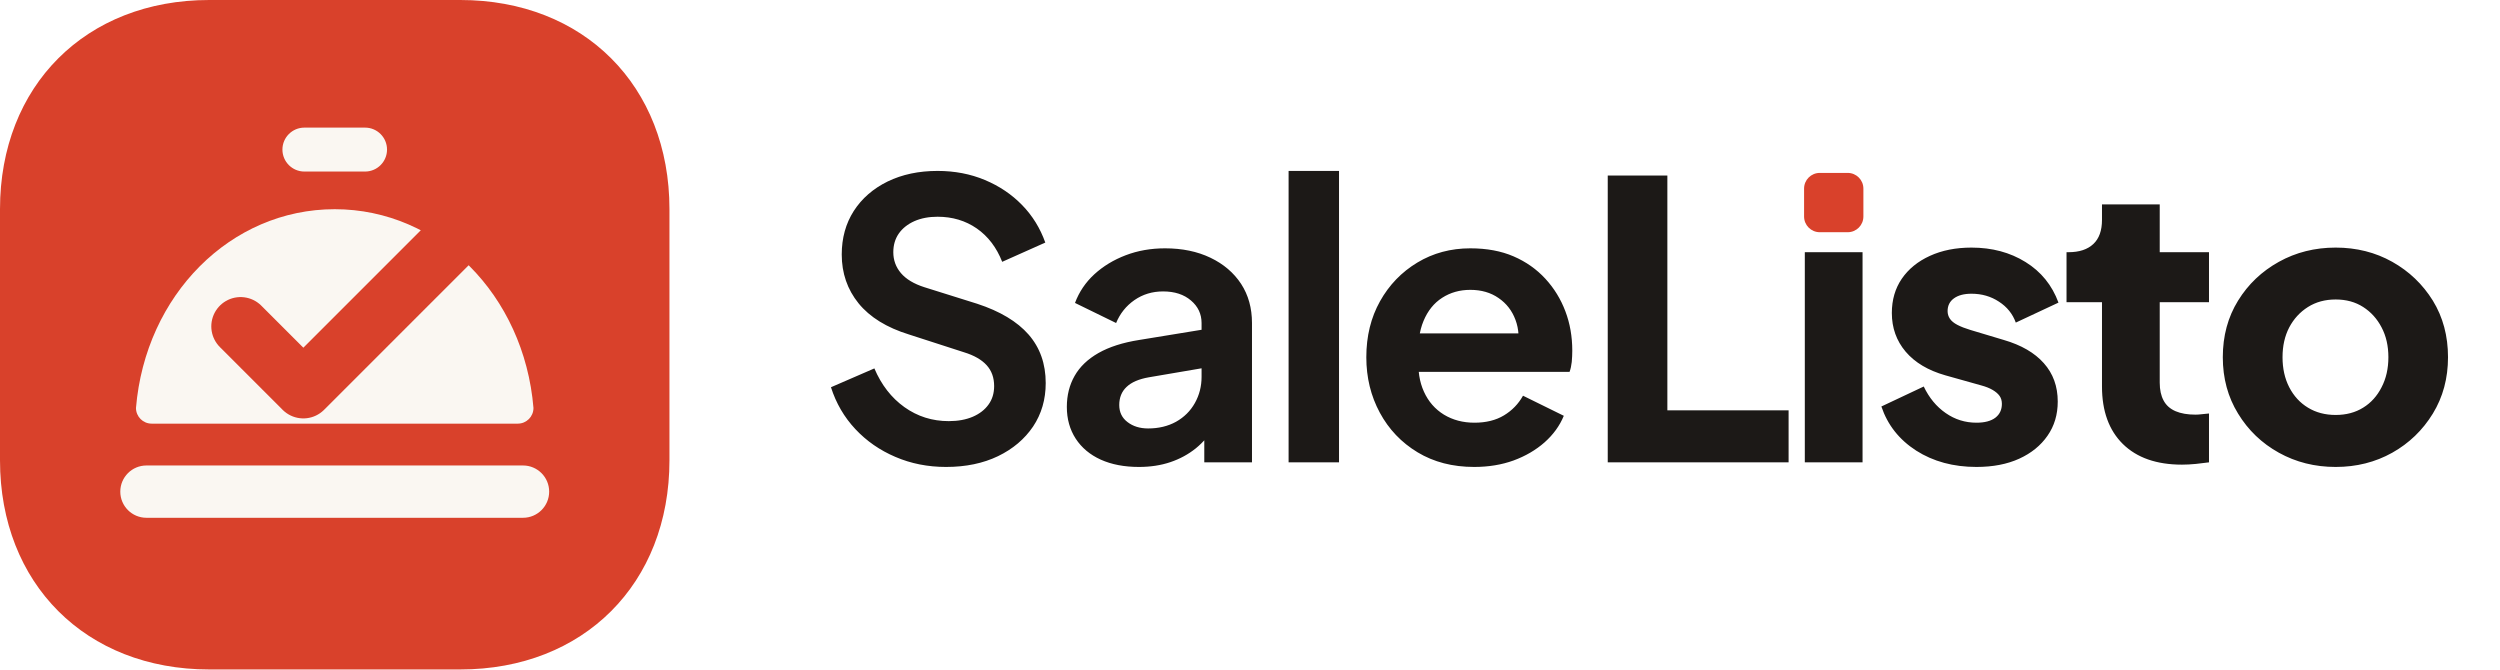
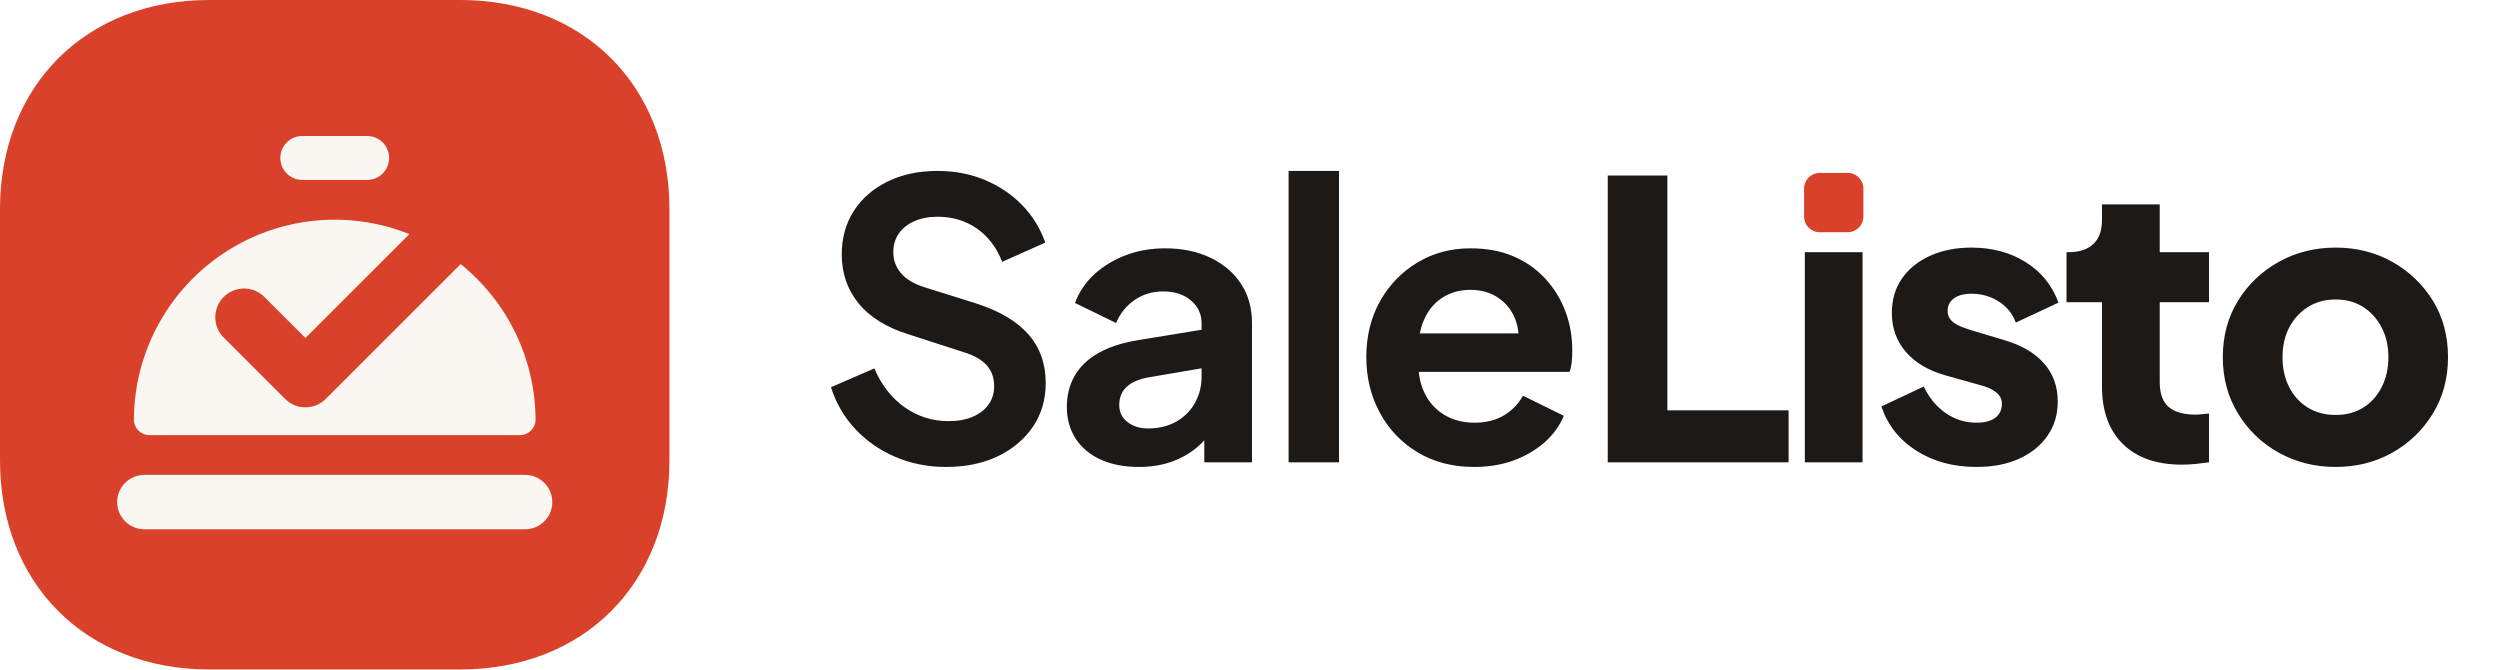
<svg xmlns="http://www.w3.org/2000/svg" viewBox="0 0 239 64" fill="none">
  <path d="M20 0H44C55.8 0 64 8.2 64 20V44C64 55.8 55.8 64 44 64H20C8.2 64 0 55.8 0 44V20C0 8.2 8.2 0 20 0Z" fill="#D9412B" />
-   <rect x="27" y="12.2" width="10" height="4.2" rx="2.1" fill="#FAF7F2" />
-   <path d="M14.5 40.5H49.5C50.33 40.5 51 39.83 51 39C50.1 28.2 41.95 20 32 20C22.05 20 13.9 28.2 13 39C13 39.83 13.67 40.5 14.5 40.5Z" fill="#FAF7F2" />
-   <rect x="11.5" y="44.5" width="41" height="5" rx="2.5" fill="#FAF7F2" />
-   <path d="M23 31.2L29 37.2L46.5 19.7" stroke="#D9412B" stroke-width="5.6" stroke-linecap="round" stroke-linejoin="round" />
+   <path d="M28.9 13H35.1A2.1 2.1 0 0 1 35.1 17.2H28.9A2.1 2.1 0 0 1 28.9 13Z" fill="#FAF7F2" />
+   <path d="M49.7 41.6H14.3A1.5 1.5 0 0 1 12.8 40.09A19.2 19.2 0 0 1 39.14 22.38L29.2 32.31L25.14 28.26A2.75 2.75 0 0 0 21.26 32.14L27.26 38.14A2.75 2.75 0 0 0 31.14 38.14L44.04 25.25A19.2 19.2 0 0 1 51.2 40.09A1.5 1.5 0 0 1 49.7 41.6Z" fill="#FAF7F2" />
+   <path d="M13.8 45.4H50.2A2.6 2.6 0 0 1 50.2 50.6H13.8A2.6 2.6 0 0 1 13.8 45.4Z" fill="#FAF7F2" />
  <path class="wordmark-ink" d="M90.44 44.64Q87.83 44.64 85.6 43.68Q83.37 42.73 81.77 41.02Q80.17 39.31 79.44 37.02L83.59 35.22Q84.59 37.58 86.46 38.92Q88.34 40.26 90.7 40.26Q92.02 40.26 93 39.84Q93.97 39.42 94.5 38.68Q95.04 37.94 95.04 36.91Q95.04 35.7 94.32 34.91Q93.6 34.12 92.17 33.68L86.91 31.98Q83.7 30.99 82.08 29Q80.47 27.01 80.47 24.33Q80.47 21.97 81.62 20.17Q82.78 18.37 84.86 17.35Q86.94 16.34 89.63 16.34Q92.09 16.34 94.16 17.21Q96.22 18.07 97.71 19.6Q99.2 21.13 99.93 23.19L95.81 25.03Q95 22.97 93.38 21.84Q91.76 20.72 89.63 20.72Q88.38 20.72 87.42 21.14Q86.46 21.57 85.93 22.32Q85.4 23.08 85.4 24.11Q85.4 25.25 86.13 26.11Q86.87 26.98 88.38 27.46L93.42 29.04Q96.69 30.11 98.33 31.98Q99.97 33.86 99.97 36.62Q99.97 38.97 98.76 40.78Q97.54 42.58 95.41 43.61Q93.27 44.64 90.44 44.64Z M108.88 44.64Q106.78 44.64 105.23 43.94Q103.69 43.24 102.84 41.94Q101.99 40.63 101.99 38.9Q101.99 37.24 102.73 35.94Q103.47 34.63 105.01 33.75Q106.56 32.87 108.91 32.5L115.46 31.43V35.11L109.83 36.07Q108.4 36.32 107.7 36.99Q107 37.65 107 38.72Q107 39.75 107.79 40.35Q108.58 40.96 109.76 40.96Q111.27 40.96 112.43 40.32Q113.59 39.67 114.23 38.53Q114.87 37.39 114.87 36.03V30.88Q114.87 29.59 113.86 28.73Q112.85 27.86 111.19 27.86Q109.65 27.86 108.45 28.69Q107.26 29.52 106.7 30.88L102.77 28.96Q103.36 27.38 104.62 26.22Q105.89 25.06 107.62 24.4Q109.35 23.74 111.38 23.74Q113.84 23.74 115.72 24.64Q117.6 25.54 118.65 27.14Q119.69 28.74 119.69 30.88V44.2H115.13V40.78L116.16 40.7Q115.39 41.99 114.32 42.86Q113.25 43.72 111.89 44.18Q110.53 44.64 108.88 44.64Z M123.19 44.2V16.34H128.01V44.2Z M140.93 44.64Q137.84 44.64 135.52 43.24Q133.2 41.84 131.91 39.45Q130.62 37.06 130.62 34.15Q130.62 31.14 131.93 28.8Q133.24 26.46 135.5 25.1Q137.76 23.74 140.56 23.74Q142.92 23.74 144.7 24.51Q146.48 25.28 147.74 26.65Q148.99 28.01 149.65 29.76Q150.31 31.5 150.31 33.53Q150.31 34.04 150.26 34.6Q150.2 35.15 150.05 35.55H134.6V31.87H147.33L145.05 33.6Q145.38 31.91 144.88 30.58Q144.39 29.26 143.26 28.49Q142.14 27.71 140.56 27.71Q139.05 27.71 137.87 28.47Q136.7 29.22 136.09 30.68Q135.48 32.13 135.63 34.19Q135.48 36.03 136.13 37.45Q136.77 38.86 138.04 39.64Q139.31 40.41 140.96 40.41Q142.62 40.41 143.78 39.71Q144.94 39.01 145.6 37.83L149.5 39.75Q148.91 41.18 147.66 42.29Q146.41 43.39 144.7 44.02Q142.99 44.64 140.93 44.64Z M153.7 44.2V16.78H159.4V39.23H170.99V44.2Z M172.54 44.2V24.11H178.06V44.2Z M188.95 44.64Q185.64 44.64 183.19 43.08Q180.75 41.51 179.86 38.86L183.91 36.95Q184.68 38.57 186.01 39.49Q187.33 40.41 188.95 40.41Q190.13 40.41 190.76 39.93Q191.38 39.45 191.38 38.61Q191.38 38.16 191.16 37.85Q190.94 37.54 190.5 37.28Q190.06 37.02 189.39 36.84L185.97 35.88Q183.51 35.18 182.18 33.62Q180.86 32.06 180.86 29.92Q180.86 28.04 181.81 26.65Q182.77 25.25 184.5 24.46Q186.23 23.67 188.47 23.67Q191.42 23.67 193.64 25.05Q195.87 26.43 196.79 28.93L192.71 30.84Q192.26 29.59 191.1 28.84Q189.95 28.08 188.47 28.08Q187.41 28.08 186.8 28.52Q186.19 28.96 186.19 29.74Q186.19 30.14 186.41 30.47Q186.63 30.8 187.13 31.06Q187.63 31.32 188.36 31.54L191.56 32.5Q194.07 33.23 195.39 34.72Q196.72 36.21 196.72 38.39Q196.72 40.26 195.74 41.66Q194.77 43.06 193.04 43.85Q191.31 44.64 188.95 44.64Z M208.6 44.42Q204.96 44.42 202.95 42.45Q200.95 40.48 200.95 36.95V28.89H197.56V24.11H197.75Q199.29 24.11 200.12 23.33Q200.95 22.56 200.95 21.02V19.54H206.47V24.11H211.18V28.89H206.47V36.58Q206.47 37.61 206.84 38.29Q207.2 38.97 207.98 39.31Q208.75 39.64 209.89 39.64Q210.15 39.64 210.48 39.6Q210.81 39.56 211.18 39.53V44.2Q210.63 44.27 209.93 44.35Q209.23 44.42 208.6 44.42Z M223.29 44.64Q220.31 44.64 217.86 43.28Q215.41 41.92 213.96 39.54Q212.5 37.17 212.5 34.15Q212.5 31.1 213.96 28.74Q215.41 26.39 217.86 25.03Q220.31 23.67 223.29 23.67Q226.27 23.67 228.7 25.03Q231.12 26.39 232.58 28.74Q234.03 31.1 234.03 34.15Q234.03 37.17 232.58 39.54Q231.12 41.92 228.7 43.28Q226.27 44.64 223.29 44.64ZM223.29 39.67Q224.8 39.67 225.92 38.97Q227.04 38.28 227.68 37.02Q228.33 35.77 228.33 34.15Q228.33 32.53 227.68 31.3Q227.04 30.07 225.92 29.35Q224.8 28.63 223.29 28.63Q221.78 28.63 220.64 29.35Q219.5 30.07 218.85 31.3Q218.21 32.53 218.21 34.15Q218.21 35.77 218.85 37.02Q219.5 38.28 220.64 38.97Q221.78 39.67 223.29 39.67Z" fill="#1C1917" />
-   <rect class="wordmark-dot" x="172.47" y="16.53" width="5.67" height="5.67" rx="1.5" fill="#D9412B" />
+   <path class="wordmark-dot" d="M173.97 16.53H176.64A1.5 1.5 0 0 1 178.14 18.03V20.7A1.5 1.5 0 0 1 176.64 22.2H173.97A1.5 1.5 0 0 1 172.47 20.7V18.03A1.5 1.5 0 0 1 173.97 16.53Z" fill="#D9412B" />
</svg>
